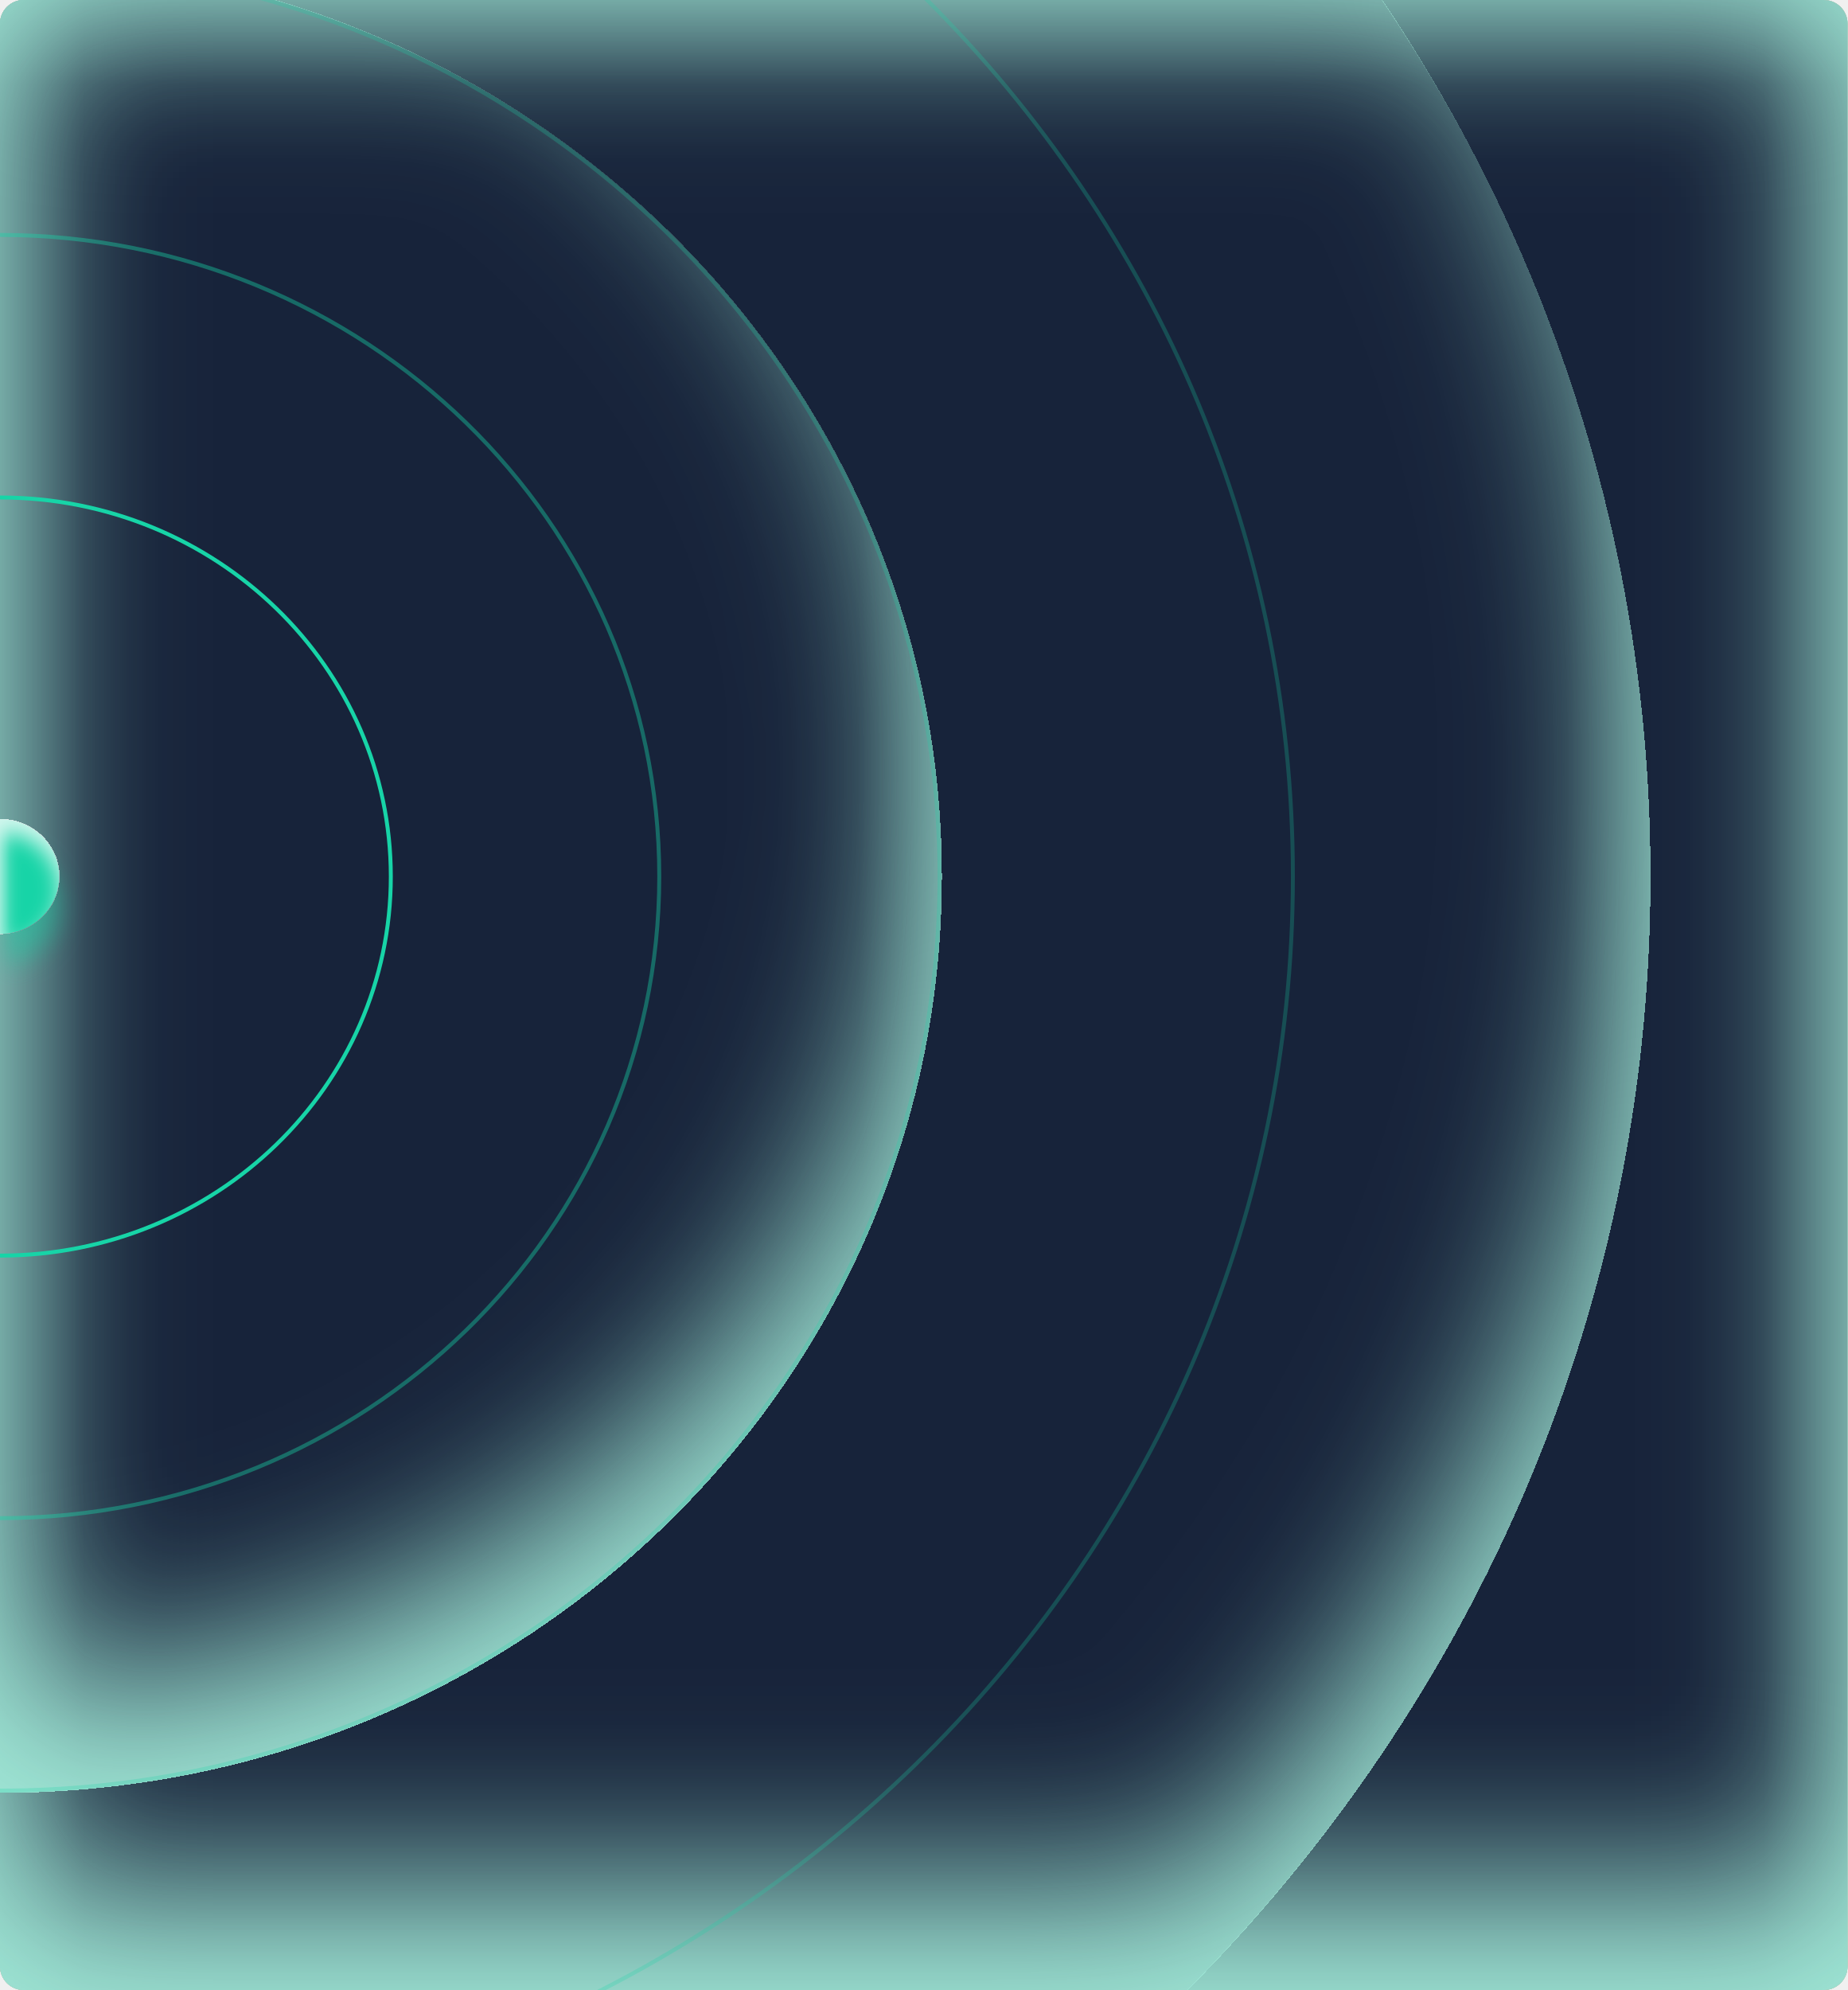
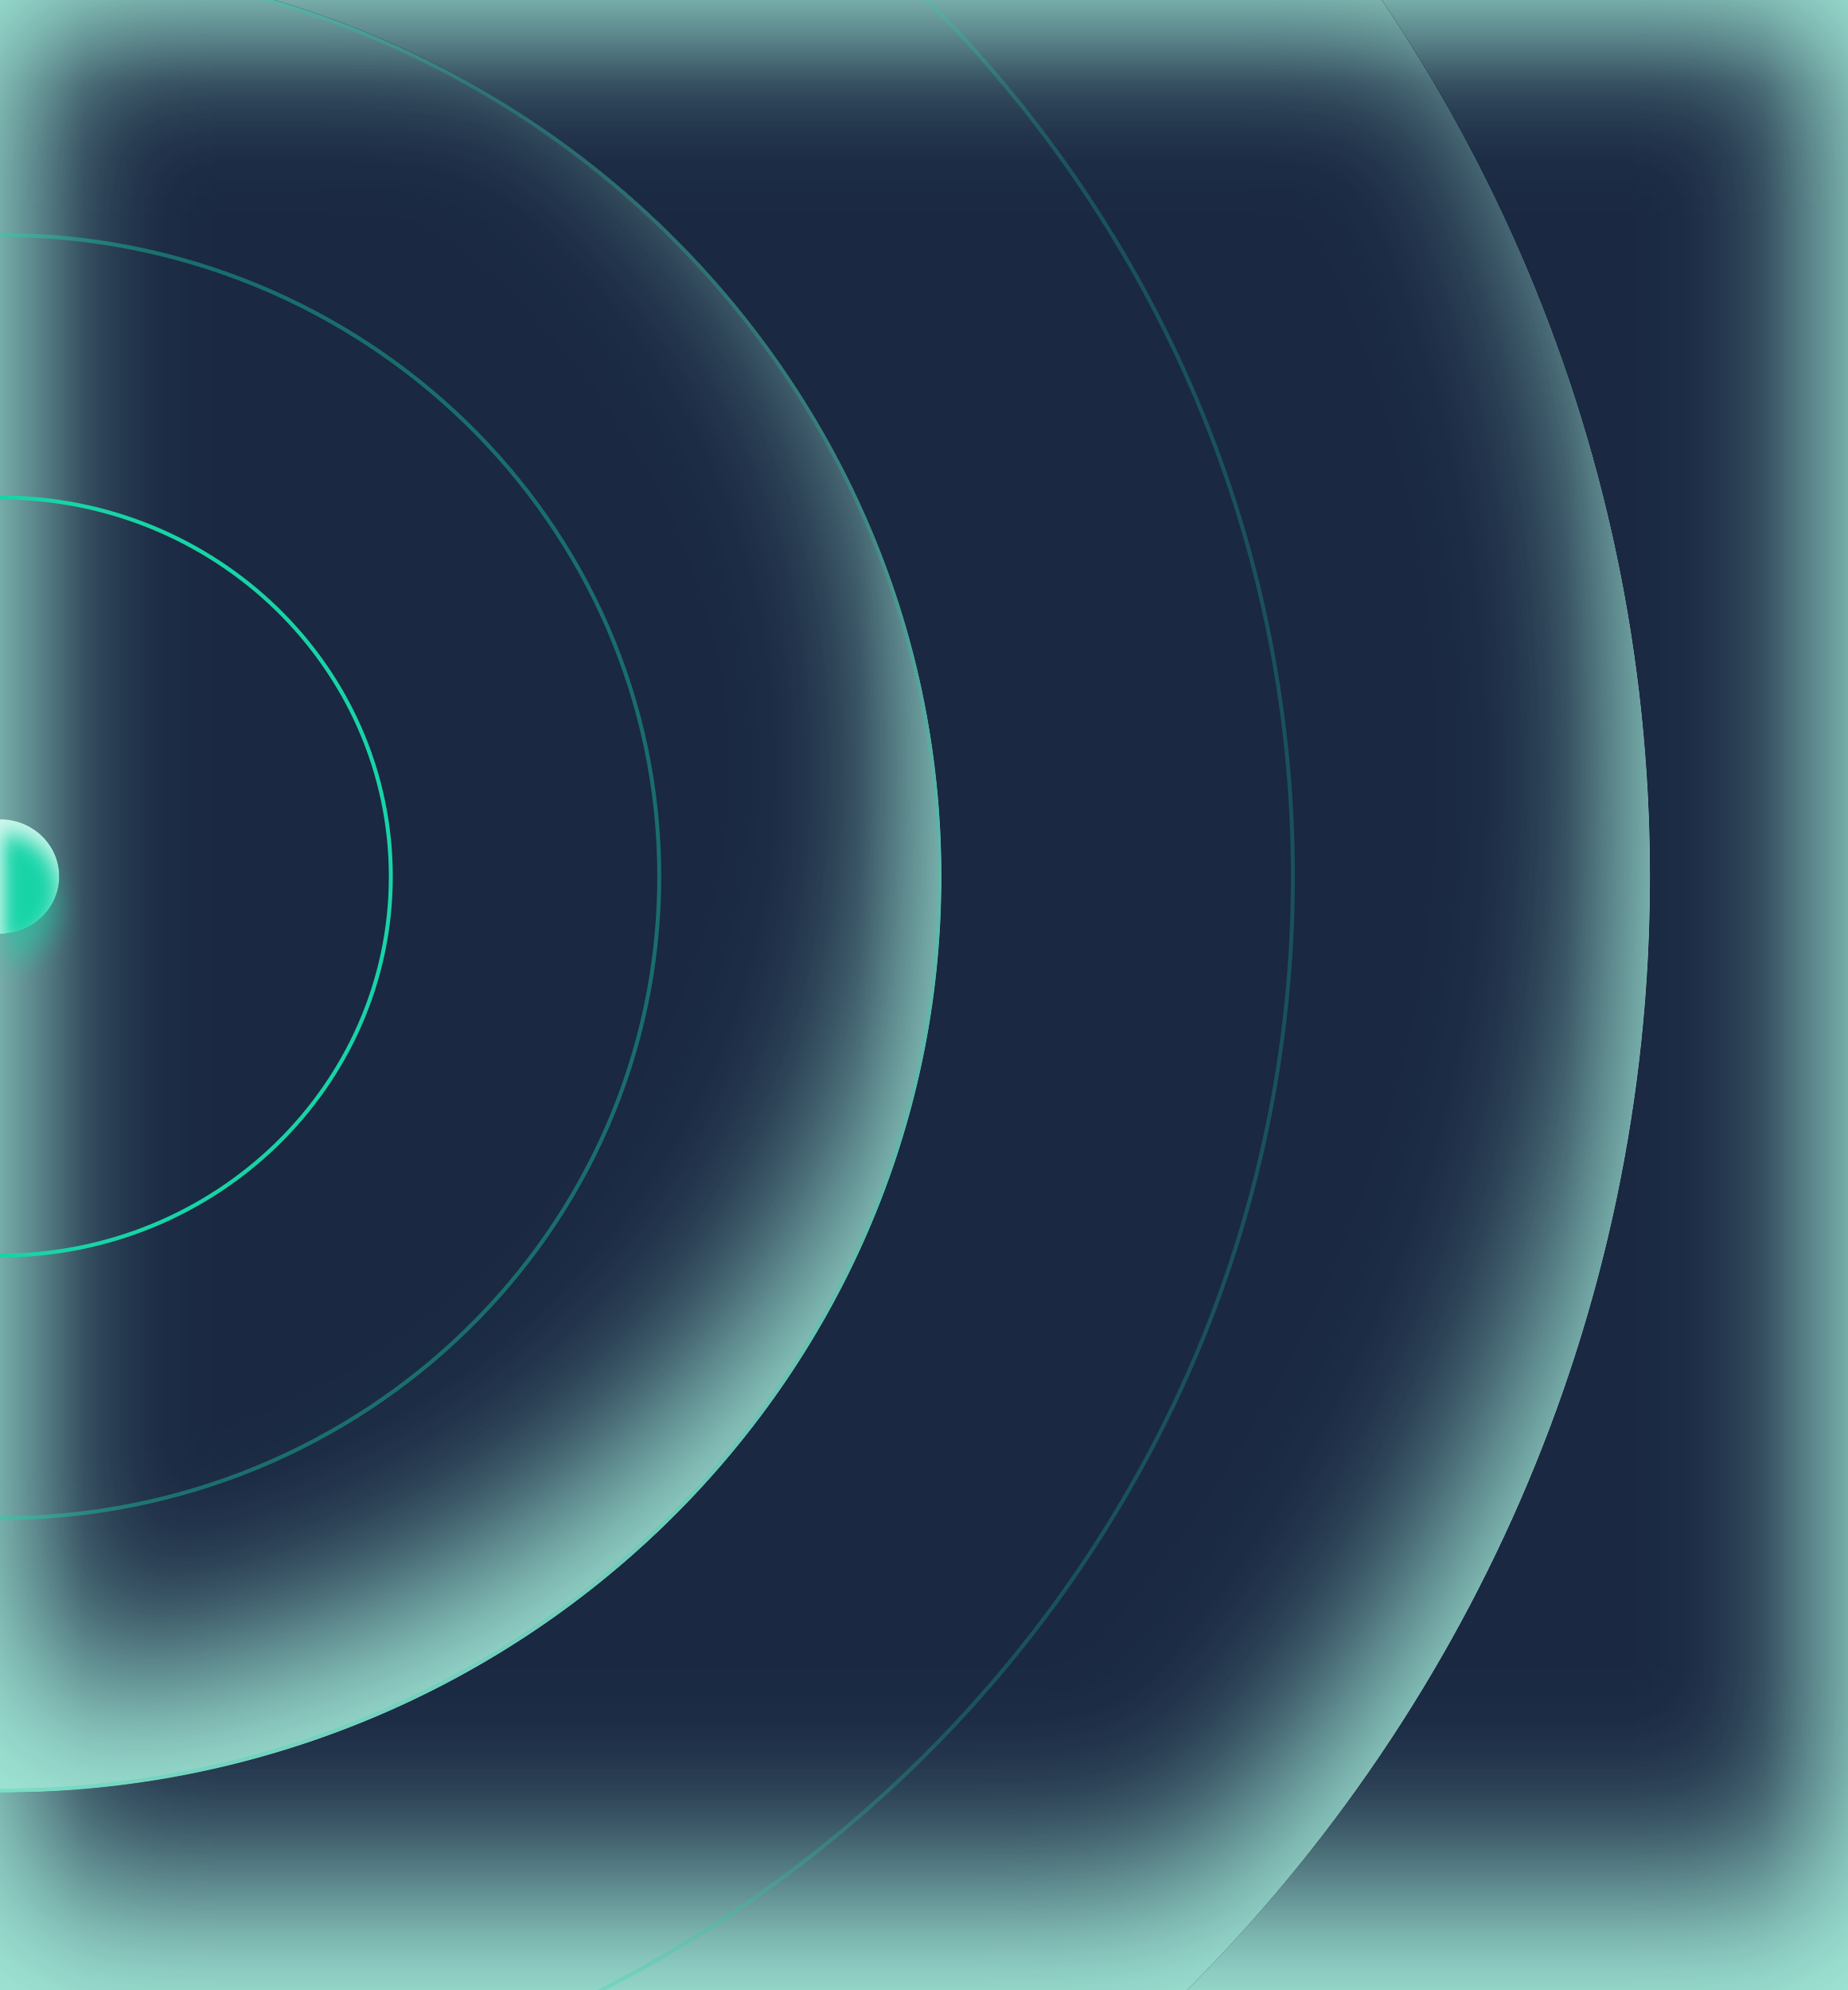
<svg xmlns="http://www.w3.org/2000/svg" width="936" height="1008" viewBox="0 0 936 1008" fill="none">
-   <g clip-path="url(#clip0_596_39)">
-     <rect width="936" height="1008" rx="12" fill="#17D4A7" />
-     <g filter="url(#filter0_i_596_39)">
-       <circle cy="444" r="1160" fill="#ECFFFA" />
-     </g>
-     <g filter="url(#filter1_i_596_39)">
-       <circle cy="444" r="812" fill="#ECFFFA" />
-     </g>
-     <g filter="url(#filter2_i_596_39)">
-       <ellipse cy="444" rx="1101" ry="1070" fill="#17233a" />
-     </g>
-     <g filter="url(#filter3_i_596_39)">
-       <ellipse cy="444" rx="836" ry="812" fill="#17233a" />
-     </g>
-     <g filter="url(#filter4_i_596_39)">
-       <ellipse cy="444" rx="477" ry="464" fill="#17233a" />
-     </g>
-     <g filter="url(#filter5_di_596_39)">
-       <ellipse cy="444" rx="30" ry="29" fill="#17D4A7" />
-     </g>
-     <path d="M198 444C198 550.01 109.381 636 0 636C-109.381 636 -198 550.01 -198 444C-198 337.99 -109.381 252 0 252C109.381 252 198 337.99 198 444Z" stroke="#17D4A7" stroke-width="2" />
-     <path opacity="0.4" d="M334 444C334 623.467 184.489 769 0 769C-184.489 769 -334 623.467 -334 444C-334 264.533 -184.489 119 0 119C184.489 119 334 264.533 334 444Z" stroke="#17D4A7" stroke-width="2" />
-     <path opacity="0.24" d="M476 444C476 699.682 262.914 907 0 907C-262.914 907 -476 699.682 -476 444C-476 188.318 -262.914 -19 0 -19C262.914 -19 476 188.318 476 444Z" stroke="#17D4A7" stroke-width="2" />
-     <path opacity="0.24" d="M655 444C655 795.779 361.773 1081 0 1081C-361.773 1081 -655 795.779 -655 444C-655 92.221 -361.773 -193 0 -193C361.773 -193 655 92.221 655 444Z" stroke="#17D4A7" stroke-width="2" />
+   <g filter="url(#filter2_i_596_39)">
+     <ellipse cy="444" rx="1101" ry="1070" fill="#1a2842" />
  </g>
+   <g filter="url(#filter3_i_596_39)">
+     <ellipse cy="444" rx="836" ry="812" fill="#1a2842" />
+   </g>
+   <g filter="url(#filter4_i_596_39)">
+     <ellipse cy="444" rx="477" ry="464" fill="#1a2842" />
+   </g>
+   <g filter="url(#filter5_di_596_39)">
+     <ellipse cy="444" rx="30" ry="29" fill="#17D4A7" />
+   </g>
+   <path d="M198 444C198 550.01 109.381 636 0 636C-109.381 636 -198 550.01 -198 444C-198 337.99 -109.381 252 0 252C109.381 252 198 337.99 198 444Z" stroke="#17D4A7" stroke-width="2" />
+   <path opacity="0.4" d="M334 444C334 623.467 184.489 769 0 769C-184.489 769 -334 623.467 -334 444C-334 264.533 -184.489 119 0 119C184.489 119 334 264.533 334 444Z" stroke="#17D4A7" stroke-width="2" />
+   <path opacity="0.24" d="M476 444C476 699.682 262.914 907 0 907C-262.914 907 -476 699.682 -476 444C-476 188.318 -262.914 -19 0 -19C262.914 -19 476 188.318 476 444Z" stroke="#17D4A7" stroke-width="2" />
+   <path opacity="0.24" d="M655 444C655 795.779 361.773 1081 0 1081C-361.773 1081 -655 795.779 -655 444C-655 92.221 -361.773 -193 0 -193C361.773 -193 655 92.221 655 444Z" stroke="#17D4A7" stroke-width="2" />
  <defs>
    <filter id="filter0_i_596_39" x="-1160" y="-770.36" width="2320" height="2374.36" filterUnits="userSpaceOnUse" color-interpolation-filters="sRGB">
      <feFlood flood-opacity="0" result="BackgroundImageFix" />
      <feBlend mode="normal" in="SourceGraphic" in2="BackgroundImageFix" result="shape" />
-       <feColorMatrix in="SourceAlpha" type="matrix" values="0 0 0 0 0 0 0 0 0 0 0 0 0 0 0 0 0 0 127 0" result="hardAlpha" />
+       <feColorMatrix in="SourceAlpha" type="matrix" values="0 0 0 0 0 0 0 0 0 0 0 0 0 0 0 0 0 0 0 0 0 0 127 0" result="hardAlpha" />
      <feOffset dy="-54.36" />
      <feGaussianBlur stdDeviation="45.3" />
      <feComposite in2="hardAlpha" operator="arithmetic" k2="-1" k3="1" />
      <feColorMatrix type="matrix" values="0 0 0 0 0.953 0 0 0 0 0.337 0 0 0 0 0.204 0 0 0 0.48 0" />
      <feBlend mode="normal" in2="shape" result="effect1_innerShadow_596_39" />
    </filter>
    <filter id="filter1_i_596_39" x="-812" y="-422.36" width="1624" height="1678.36" filterUnits="userSpaceOnUse" color-interpolation-filters="sRGB">
      <feFlood flood-opacity="0" result="BackgroundImageFix" />
      <feBlend mode="normal" in="SourceGraphic" in2="BackgroundImageFix" result="shape" />
-       <feColorMatrix in="SourceAlpha" type="matrix" values="0 0 0 0 0 0 0 0 0 0 0 0 0 0 0 0 0 0 127 0" result="hardAlpha" />
+       <feColorMatrix in="SourceAlpha" type="matrix" values="0 0 0 0 0 0 0 0 0 0 0 0 0 0 0 0 0 0 0 0 0 0 127 0" result="hardAlpha" />
      <feOffset dy="-54.36" />
      <feGaussianBlur stdDeviation="45.3" />
      <feComposite in2="hardAlpha" operator="arithmetic" k2="-1" k3="1" />
      <feColorMatrix type="matrix" values="0 0 0 0 0.953 0 0 0 0 0.337 0 0 0 0 0.204 0 0 0 0.48 0" />
      <feBlend mode="normal" in2="shape" result="effect1_innerShadow_596_39" />
    </filter>
    <filter id="filter2_i_596_39" x="-1101" y="-680.36" width="2202" height="2194.36" filterUnits="userSpaceOnUse" color-interpolation-filters="sRGB">
      <feFlood flood-opacity="0" result="BackgroundImageFix" />
      <feBlend mode="normal" in="SourceGraphic" in2="BackgroundImageFix" result="shape" />
      <feColorMatrix in="SourceAlpha" type="matrix" values="0 0 0 0 0 0 0 0 0 0 0 0 0 0 0 0 0 0 127 0" result="hardAlpha" />
      <feOffset dy="-54.36" />
      <feGaussianBlur stdDeviation="45.3" />
      <feComposite in2="hardAlpha" operator="arithmetic" k2="-1" k3="1" />
      <feColorMatrix type="matrix" values="0 0 0 0 0.625 0 0 0 0 0.907 0 0 0 0 0.84 0 0 0 1 0" />
      <feBlend mode="normal" in2="shape" result="effect1_innerShadow_596_39" />
    </filter>
    <filter id="filter3_i_596_39" x="-836" y="-422.36" width="1672" height="1678.36" filterUnits="userSpaceOnUse" color-interpolation-filters="sRGB">
      <feFlood flood-opacity="0" result="BackgroundImageFix" />
      <feBlend mode="normal" in="SourceGraphic" in2="BackgroundImageFix" result="shape" />
-       <feColorMatrix in="SourceAlpha" type="matrix" values="0 0 0 0 0 0 0 0 0 0 0 0 0 0 0 0 0 0 127 0" result="hardAlpha" />
+       <feColorMatrix in="SourceAlpha" type="matrix" values="0 0 0 0 0 0 0 0 0 0 0 0 0 0 0 0 0 0 0 0 0 0 127 0" result="hardAlpha" />
      <feOffset dy="-54.36" />
      <feGaussianBlur stdDeviation="45.3" />
      <feComposite in2="hardAlpha" operator="arithmetic" k2="-1" k3="1" />
      <feColorMatrix type="matrix" values="0 0 0 0 0.625 0 0 0 0 0.907 0 0 0 0 0.84 0 0 0 1 0" />
      <feBlend mode="normal" in2="shape" result="effect1_innerShadow_596_39" />
    </filter>
    <filter id="filter4_i_596_39" x="-477" y="-74.36" width="954" height="982.36" filterUnits="userSpaceOnUse" color-interpolation-filters="sRGB">
      <feFlood flood-opacity="0" result="BackgroundImageFix" />
      <feBlend mode="normal" in="SourceGraphic" in2="BackgroundImageFix" result="shape" />
-       <feColorMatrix in="SourceAlpha" type="matrix" values="0 0 0 0 0 0 0 0 0 0 0 0 0 0 0 0 0 0 127 0" result="hardAlpha" />
+       <feColorMatrix in="SourceAlpha" type="matrix" values="0 0 0 0 0 0 0 0 0 0 0 0 0 0 0 0 0 0 0 0 0 0 127 0" result="hardAlpha" />
      <feOffset dy="-54.36" />
      <feGaussianBlur stdDeviation="45.3" />
      <feComposite in2="hardAlpha" operator="arithmetic" k2="-1" k3="1" />
      <feColorMatrix type="matrix" values="0 0 0 0 0.625 0 0 0 0 0.907 0 0 0 0 0.84 0 0 0 1 0" />
      <feBlend mode="normal" in2="shape" result="effect1_innerShadow_596_39" />
    </filter>
    <filter id="filter5_di_596_39" x="-43.3" y="415" width="86.6" height="86.3" filterUnits="userSpaceOnUse" color-interpolation-filters="sRGB">
      <feFlood flood-opacity="0" result="BackgroundImageFix" />
-       <feColorMatrix in="SourceAlpha" type="matrix" values="0 0 0 0 0 0 0 0 0 0 0 0 0 0 0 0 0 0 127 0" result="hardAlpha" />
+       <feColorMatrix in="SourceAlpha" type="matrix" values="0 0 0 0 0 0 0 0 0 0 0 0 0 0 0 0 0 0 0 0 0 0 0 0 0 0 127 0" result="hardAlpha" />
      <feOffset dy="15" />
      <feGaussianBlur stdDeviation="6.65" />
      <feComposite in2="hardAlpha" operator="out" />
      <feColorMatrix type="matrix" values="0 0 0 0 0.09 0 0 0 0 0.831 0 0 0 0 0.655 0 0 0 0.48 0" />
      <feBlend mode="normal" in2="BackgroundImageFix" result="effect1_dropShadow_596_39" />
      <feBlend mode="normal" in="SourceGraphic" in2="effect1_dropShadow_596_39" result="shape" />
-       <feColorMatrix in="SourceAlpha" type="matrix" values="0 0 0 0 0 0 0 0 0 0 0 0 0 0 0 0 0 0 127 0" result="hardAlpha" />
+       <feColorMatrix in="SourceAlpha" type="matrix" values="0 0 0 0 0 0 0 0 0 0 0 0 0 0 0 0 0 0 0 0 0 0 127 0" result="hardAlpha" />
      <feOffset dy="7" />
      <feGaussianBlur stdDeviation="5.35" />
      <feComposite in2="hardAlpha" operator="arithmetic" k2="-1" k3="1" />
      <feColorMatrix type="matrix" values="0 0 0 0 1 0 0 0 0 1 0 0 0 0 1 0 0 0 0.8 0" />
      <feBlend mode="normal" in2="shape" result="effect2_innerShadow_596_39" />
    </filter>
-     <clipPath id="clip0_596_39">
-       <rect width="936" height="1008" rx="12" fill="white" />
-     </clipPath>
  </defs>
</svg>
